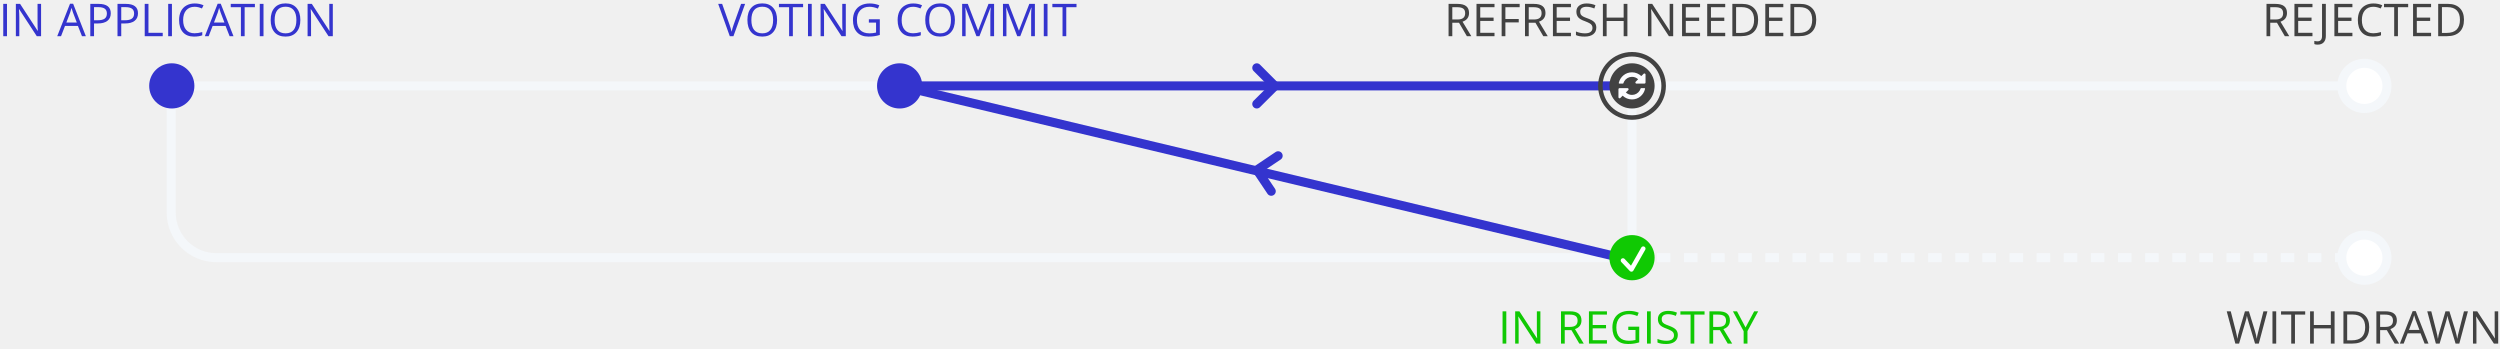
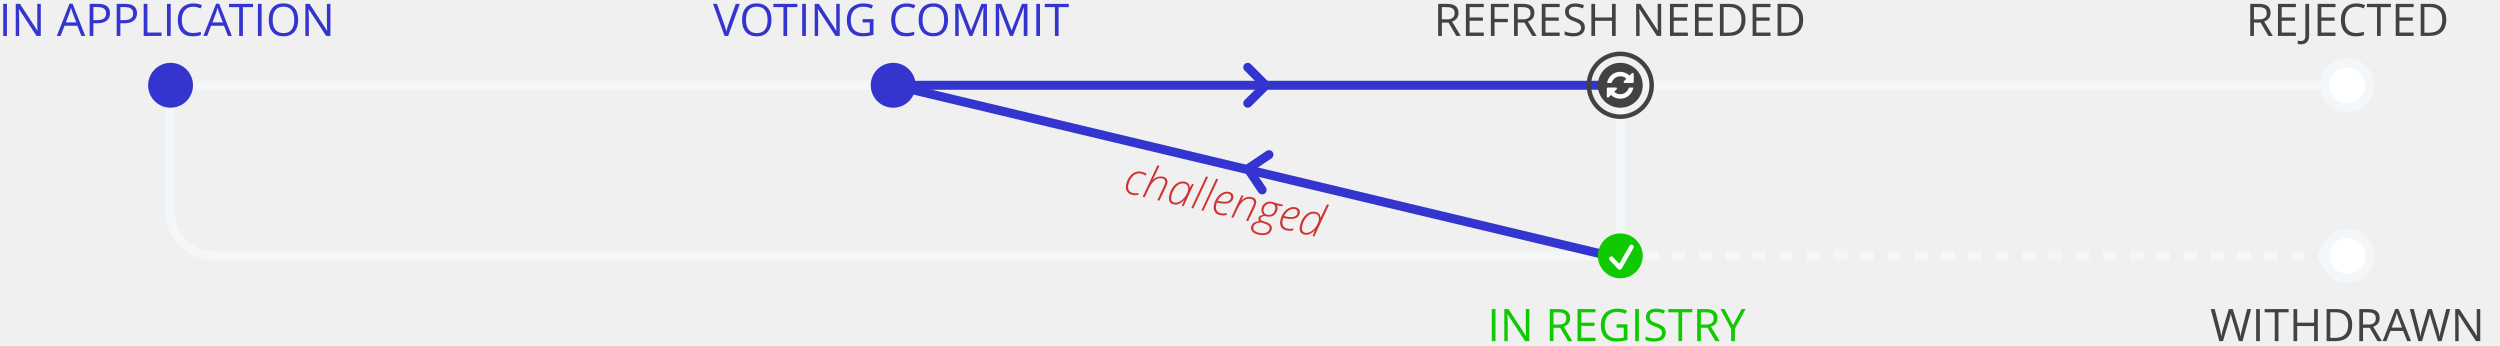
- <svg xmlns="http://www.w3.org/2000/svg" width="553px" height="77px" viewBox="0 0 553 77" version="1.1">
+ <svg xmlns="http://www.w3.org/2000/svg" width="557px" height="77px" viewBox="0 0 557 77" version="1.1">
  <defs />
  <g id="map_registry_challenge_id_reveal_pending" stroke="none" stroke-width="1" fill="none" fill-rule="evenodd">
    <path d="M198.499,19 L361.501,19" id="Line-2" stroke="#3434CE" stroke-width="2" stroke-linecap="square" />
    <polyline id="Path-3-Copy" stroke="#3434CE" stroke-width="2" stroke-linecap="round" stroke-linejoin="round" transform="translate(280, 19) rotate(-270) translate(-280, -19) " points="276 21 280.019 17 284 21" />
    <path d="M37.869,19.079 L37.869,47 C37.869,52.523 42.346,57 47.869,57 L361,57" id="Path-2" stroke="#F4F7FA" stroke-width="2" />
    <path d="M38,19 L199.501,19" id="Line-2" stroke="#F4F7FA" stroke-width="2" stroke-linecap="square" />
    <path d="M360.499,19 L522.5,19" id="Line-2" stroke="#F4F7FA" stroke-width="2" stroke-linecap="square" />
    <path d="M199.123,19 L360.812,57.548" id="Line-2" stroke="#3434CE" stroke-width="2" stroke-linecap="square" />
+     <text id="challenged" transform="translate(272.9852, 43.99446) rotate(13) translate(-272.9852, -43.99446) " font-family="Open Sans, sans-serif" font-size="10" font-style="italic" font-weight="300" fill="#CE3434">
+       <tspan x="250.317" y="47.994">challenged</tspan>
+     </text>
    <path d="M361,19 L361,58" id="Line-2" stroke="#F4F7FA" stroke-width="2" stroke-linecap="square" />
    <path d="M361.499,57 L522.504,57" id="Line-2" stroke="#F4F7FA" stroke-width="2" stroke-linecap="square" stroke-dasharray="1,5" />
    <circle id="Oval" fill="#3434CE" cx="38" cy="19" r="5" />
    <circle id="Oval-Copy" fill="#3434CE" cx="199" cy="19" r="5" />
    <circle id="Oval-Copy-2" fill="#10C903" cx="361" cy="57" r="5" />
    <circle id="Oval-Copy-3" stroke="#F4F7FA" stroke-width="2" fill="#FFFFFF" cx="523" cy="19" r="5" />
    <circle id="Oval-Copy-3" stroke="#F4F7FA" stroke-width="2" fill="#FFFFFF" cx="523" cy="57" r="5" />
    <text id="IN-APPLICATION" font-family="Open Sans, sans-serif" font-size="10" font-weight="500" fill="#3434CE">
      <tspan x="-0.267" y="8">IN APPLICATION</tspan>
    </text>
    <text id="VOTING-COMMIT" font-family="Open Sans, sans-serif" font-size="10" font-weight="500" fill="#3434CE">
      <tspan x="158.863" y="8">VOTING COMMIT</tspan>
    </text>
    <text id="IN-REGISTRY" font-family="Open Sans, sans-serif" font-size="10" font-weight="500" fill="#10C903">
      <tspan x="331.383" y="76">IN REGISTRY</tspan>
    </text>
    <text id="WITHDRAWN" font-family="Open Sans, sans-serif" font-size="10" font-weight="normal" fill="#424242">
      <tspan x="492.424" y="76">WITHDRAWN</tspan>
    </text>
    <text id="REJECTED" font-family="Open Sans, sans-serif" font-size="10" font-weight="normal" fill="#424242">
      <tspan x="500.366" y="8">REJECTED</tspan>
    </text>
    <polyline id="Path-3-Copy" stroke="#3434CE" stroke-width="2" stroke-linecap="round" stroke-linejoin="round" transform="translate(280, 38) rotate(-79) translate(-280, -38) " points="276 40 280.019 36 284 40" />
    <polyline id="Path-5" stroke="#FFFFFF" stroke-linecap="round" stroke-linejoin="round" points="359 57.619 360.873 59.599 363.491 55" />
    <g id="Group" transform="translate(319, -3)">
      <circle id="Oval" fill="#424242" cx="42" cy="22" r="5" />
      <text id="REFRESH-NEEDED" font-family="Open Sans, sans-serif" font-size="10" font-weight="500" fill="#424242">
        <tspan x="0.437" y="11">REFRESH NEEDED</tspan>
      </text>
      <circle id="Oval-Copy-2" stroke="#424242" cx="42" cy="22" r="7" />
      <g id="refresh-page-option" transform="translate(39, 19)" fill="#FCFCFF" fill-rule="nonzero">
        <path d="M5.919,0.324 C5.87,0.274 5.812,0.25 5.744,0.25 C5.676,0.25 5.618,0.274 5.568,0.324 L5.061,0.827 C4.783,0.565 4.464,0.361 4.105,0.217 C3.746,0.072 3.377,4.10022779e-05 2.997,4.10022779e-05 C2.281,4.10022779e-05 1.657,0.217 1.124,0.65 C0.59,1.083 0.239,1.648 0.07,2.345 L0.07,2.372 C0.07,2.406 0.083,2.436 0.107,2.46 C0.132,2.485 0.161,2.497 0.195,2.497 L0.972,2.497 C1.029,2.497 1.068,2.467 1.089,2.408 C1.198,2.147 1.267,1.995 1.295,1.951 C1.478,1.654 1.719,1.422 2.021,1.253 C2.323,1.083 2.648,0.999 2.997,0.999 C3.52,0.999 3.974,1.177 4.359,1.533 L3.82,2.072 C3.771,2.121 3.746,2.18 3.746,2.248 C3.746,2.315 3.771,2.374 3.82,2.423 C3.87,2.473 3.928,2.497 3.996,2.497 L5.744,2.497 C5.812,2.497 5.87,2.473 5.919,2.423 C5.969,2.374 5.994,2.315 5.994,2.248 L5.994,0.499 C5.994,0.432 5.969,0.373 5.919,0.324 Z" id="Shape" />
        <path d="M5.771,3.496 L5.022,3.496 C4.965,3.496 4.926,3.526 4.905,3.586 C4.796,3.846 4.727,3.998 4.698,4.043 C4.516,4.339 4.274,4.572 3.972,4.741 C3.671,4.91 3.345,4.995 2.997,4.995 C2.744,4.995 2.501,4.948 2.267,4.854 C2.033,4.761 1.824,4.628 1.639,4.456 L2.174,3.922 C2.223,3.872 2.248,3.814 2.248,3.746 C2.248,3.678 2.223,3.62 2.174,3.57 C2.124,3.521 2.066,3.496 1.998,3.496 L0.25,3.496 C0.182,3.496 0.124,3.521 0.074,3.57 C0.025,3.62 0,3.678 0,3.746 L0,5.494 C0,5.562 0.025,5.62 0.074,5.67 C0.124,5.719 0.182,5.744 0.25,5.744 C0.317,5.744 0.376,5.719 0.425,5.67 L0.929,5.166 C1.207,5.432 1.524,5.636 1.879,5.779 C2.234,5.922 2.601,5.994 2.981,5.994 C3.694,5.994 4.316,5.777 4.846,5.344 C5.377,4.911 5.726,4.346 5.892,3.648 C5.895,3.643 5.896,3.634 5.896,3.621 C5.896,3.587 5.884,3.558 5.859,3.533 C5.834,3.509 5.805,3.496 5.771,3.496 Z" id="Shape" />
      </g>
    </g>
  </g>
</svg>
